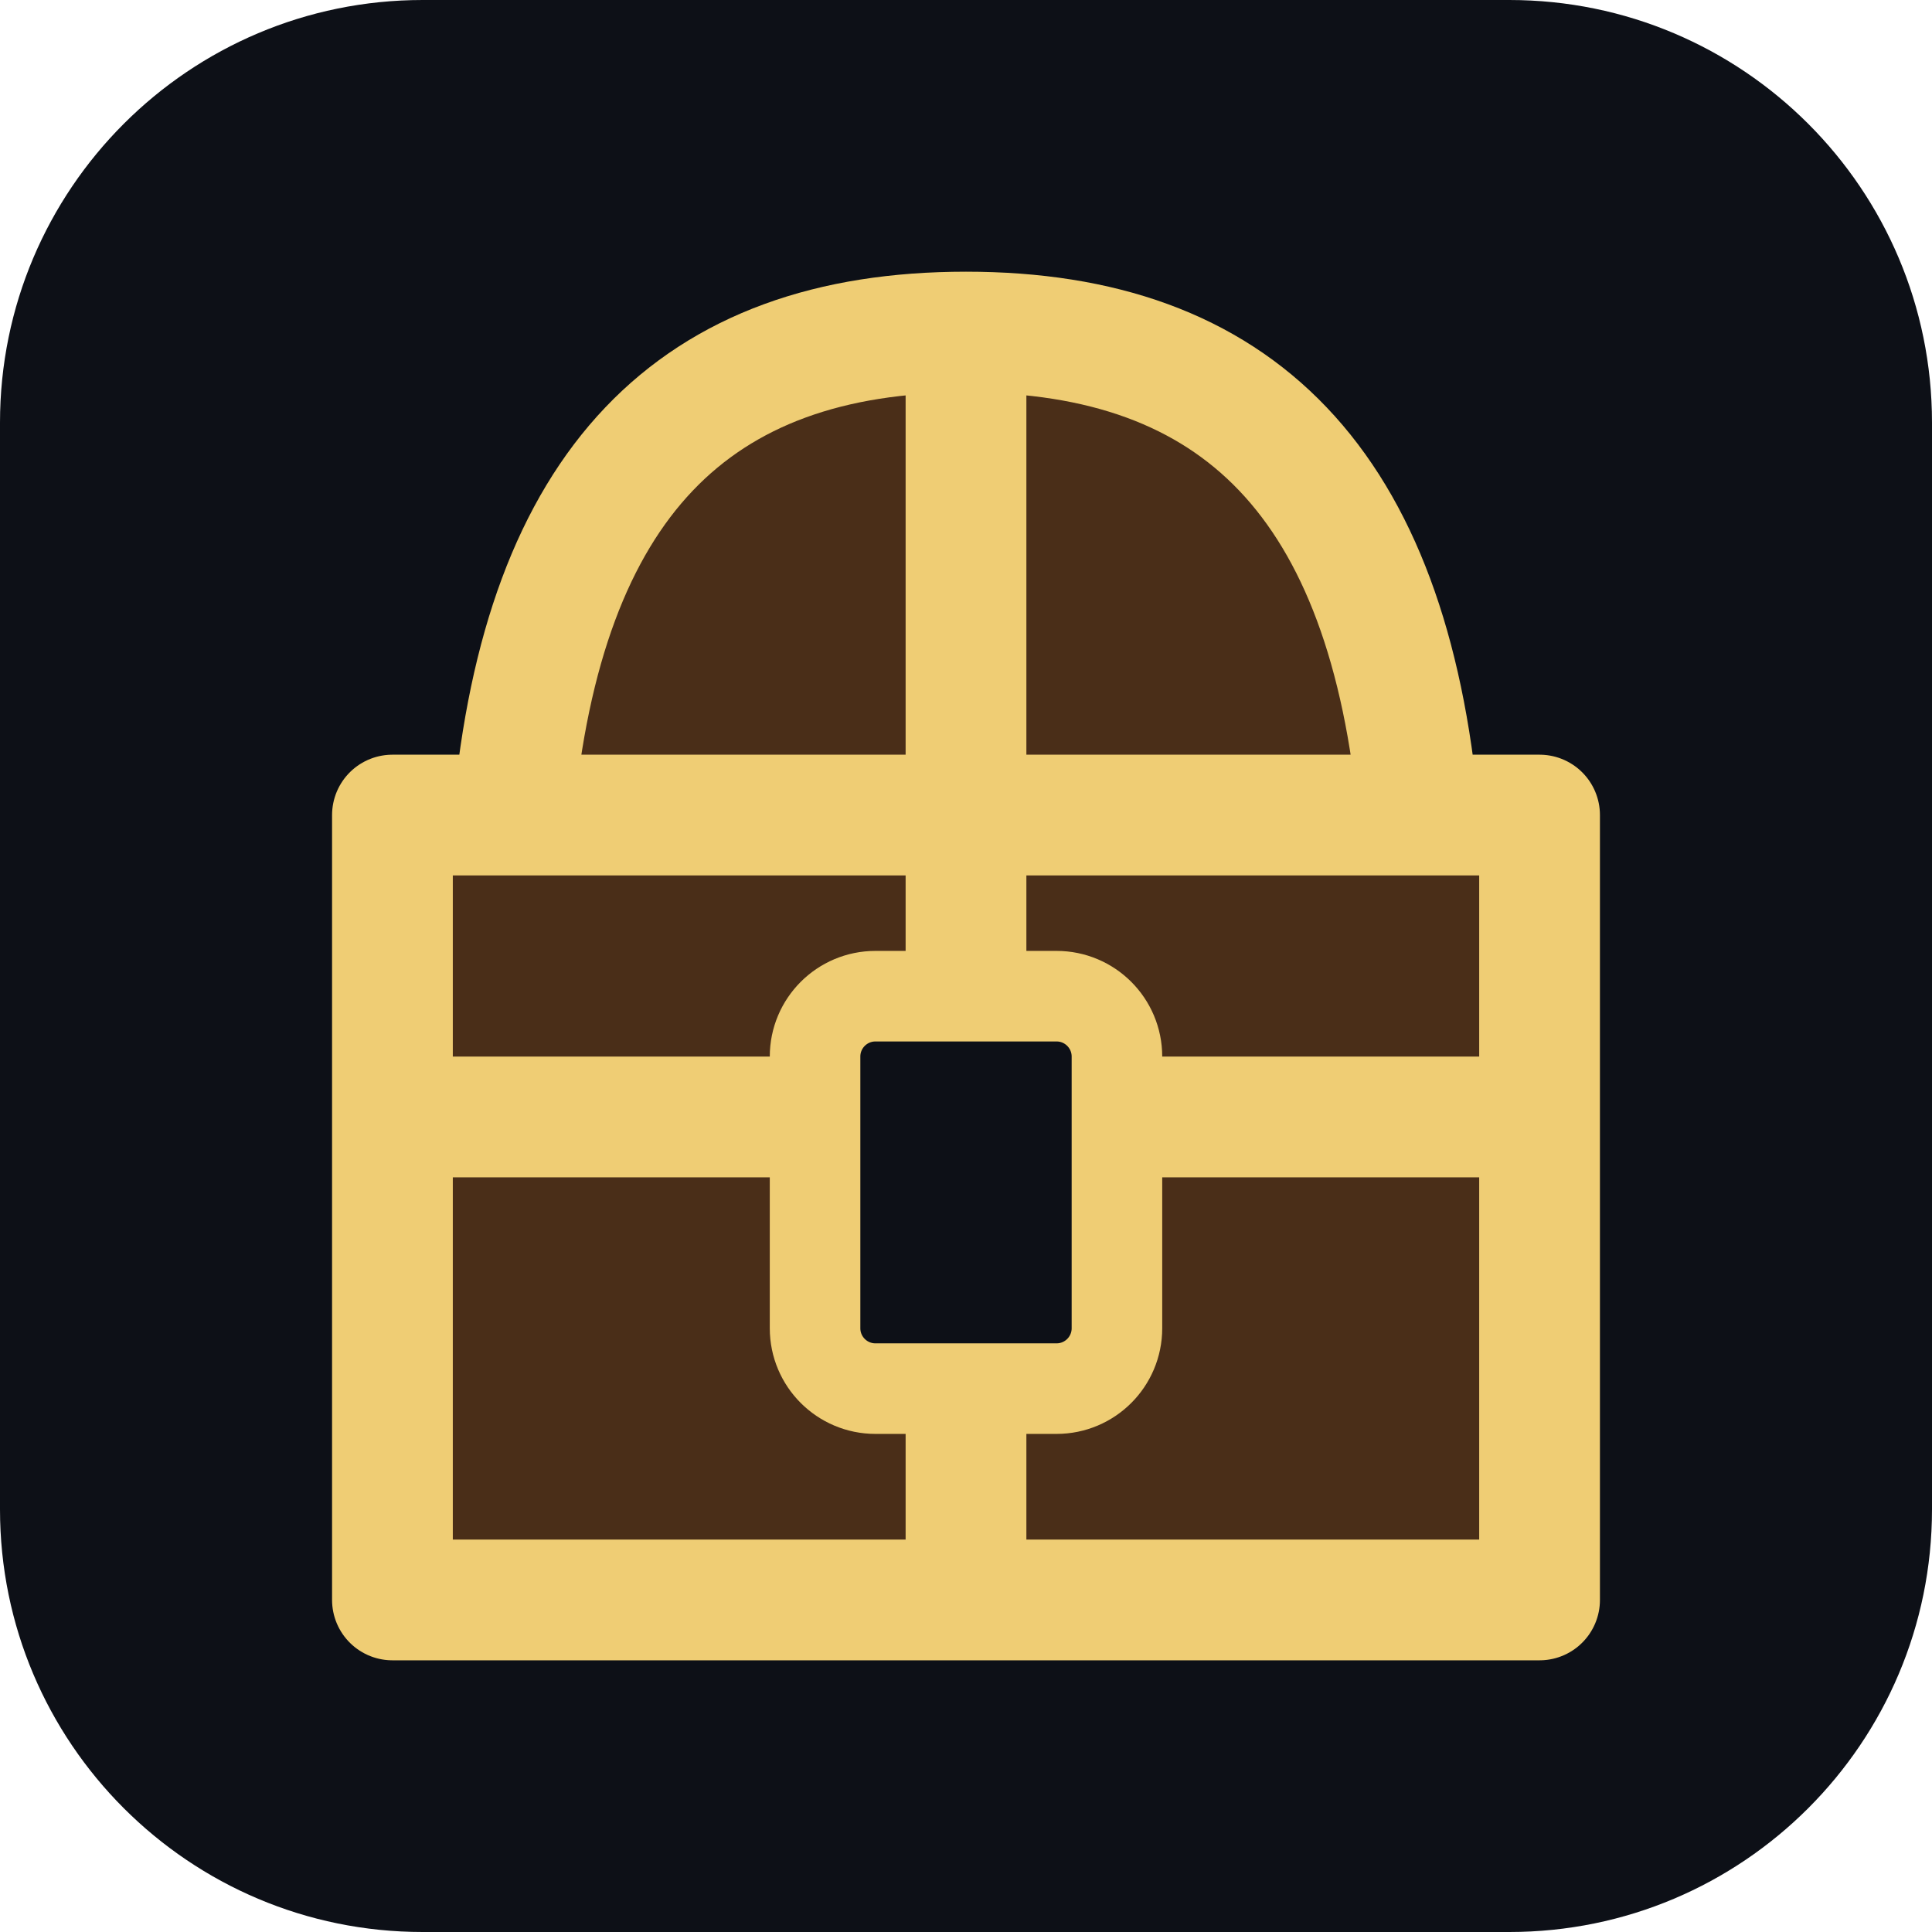
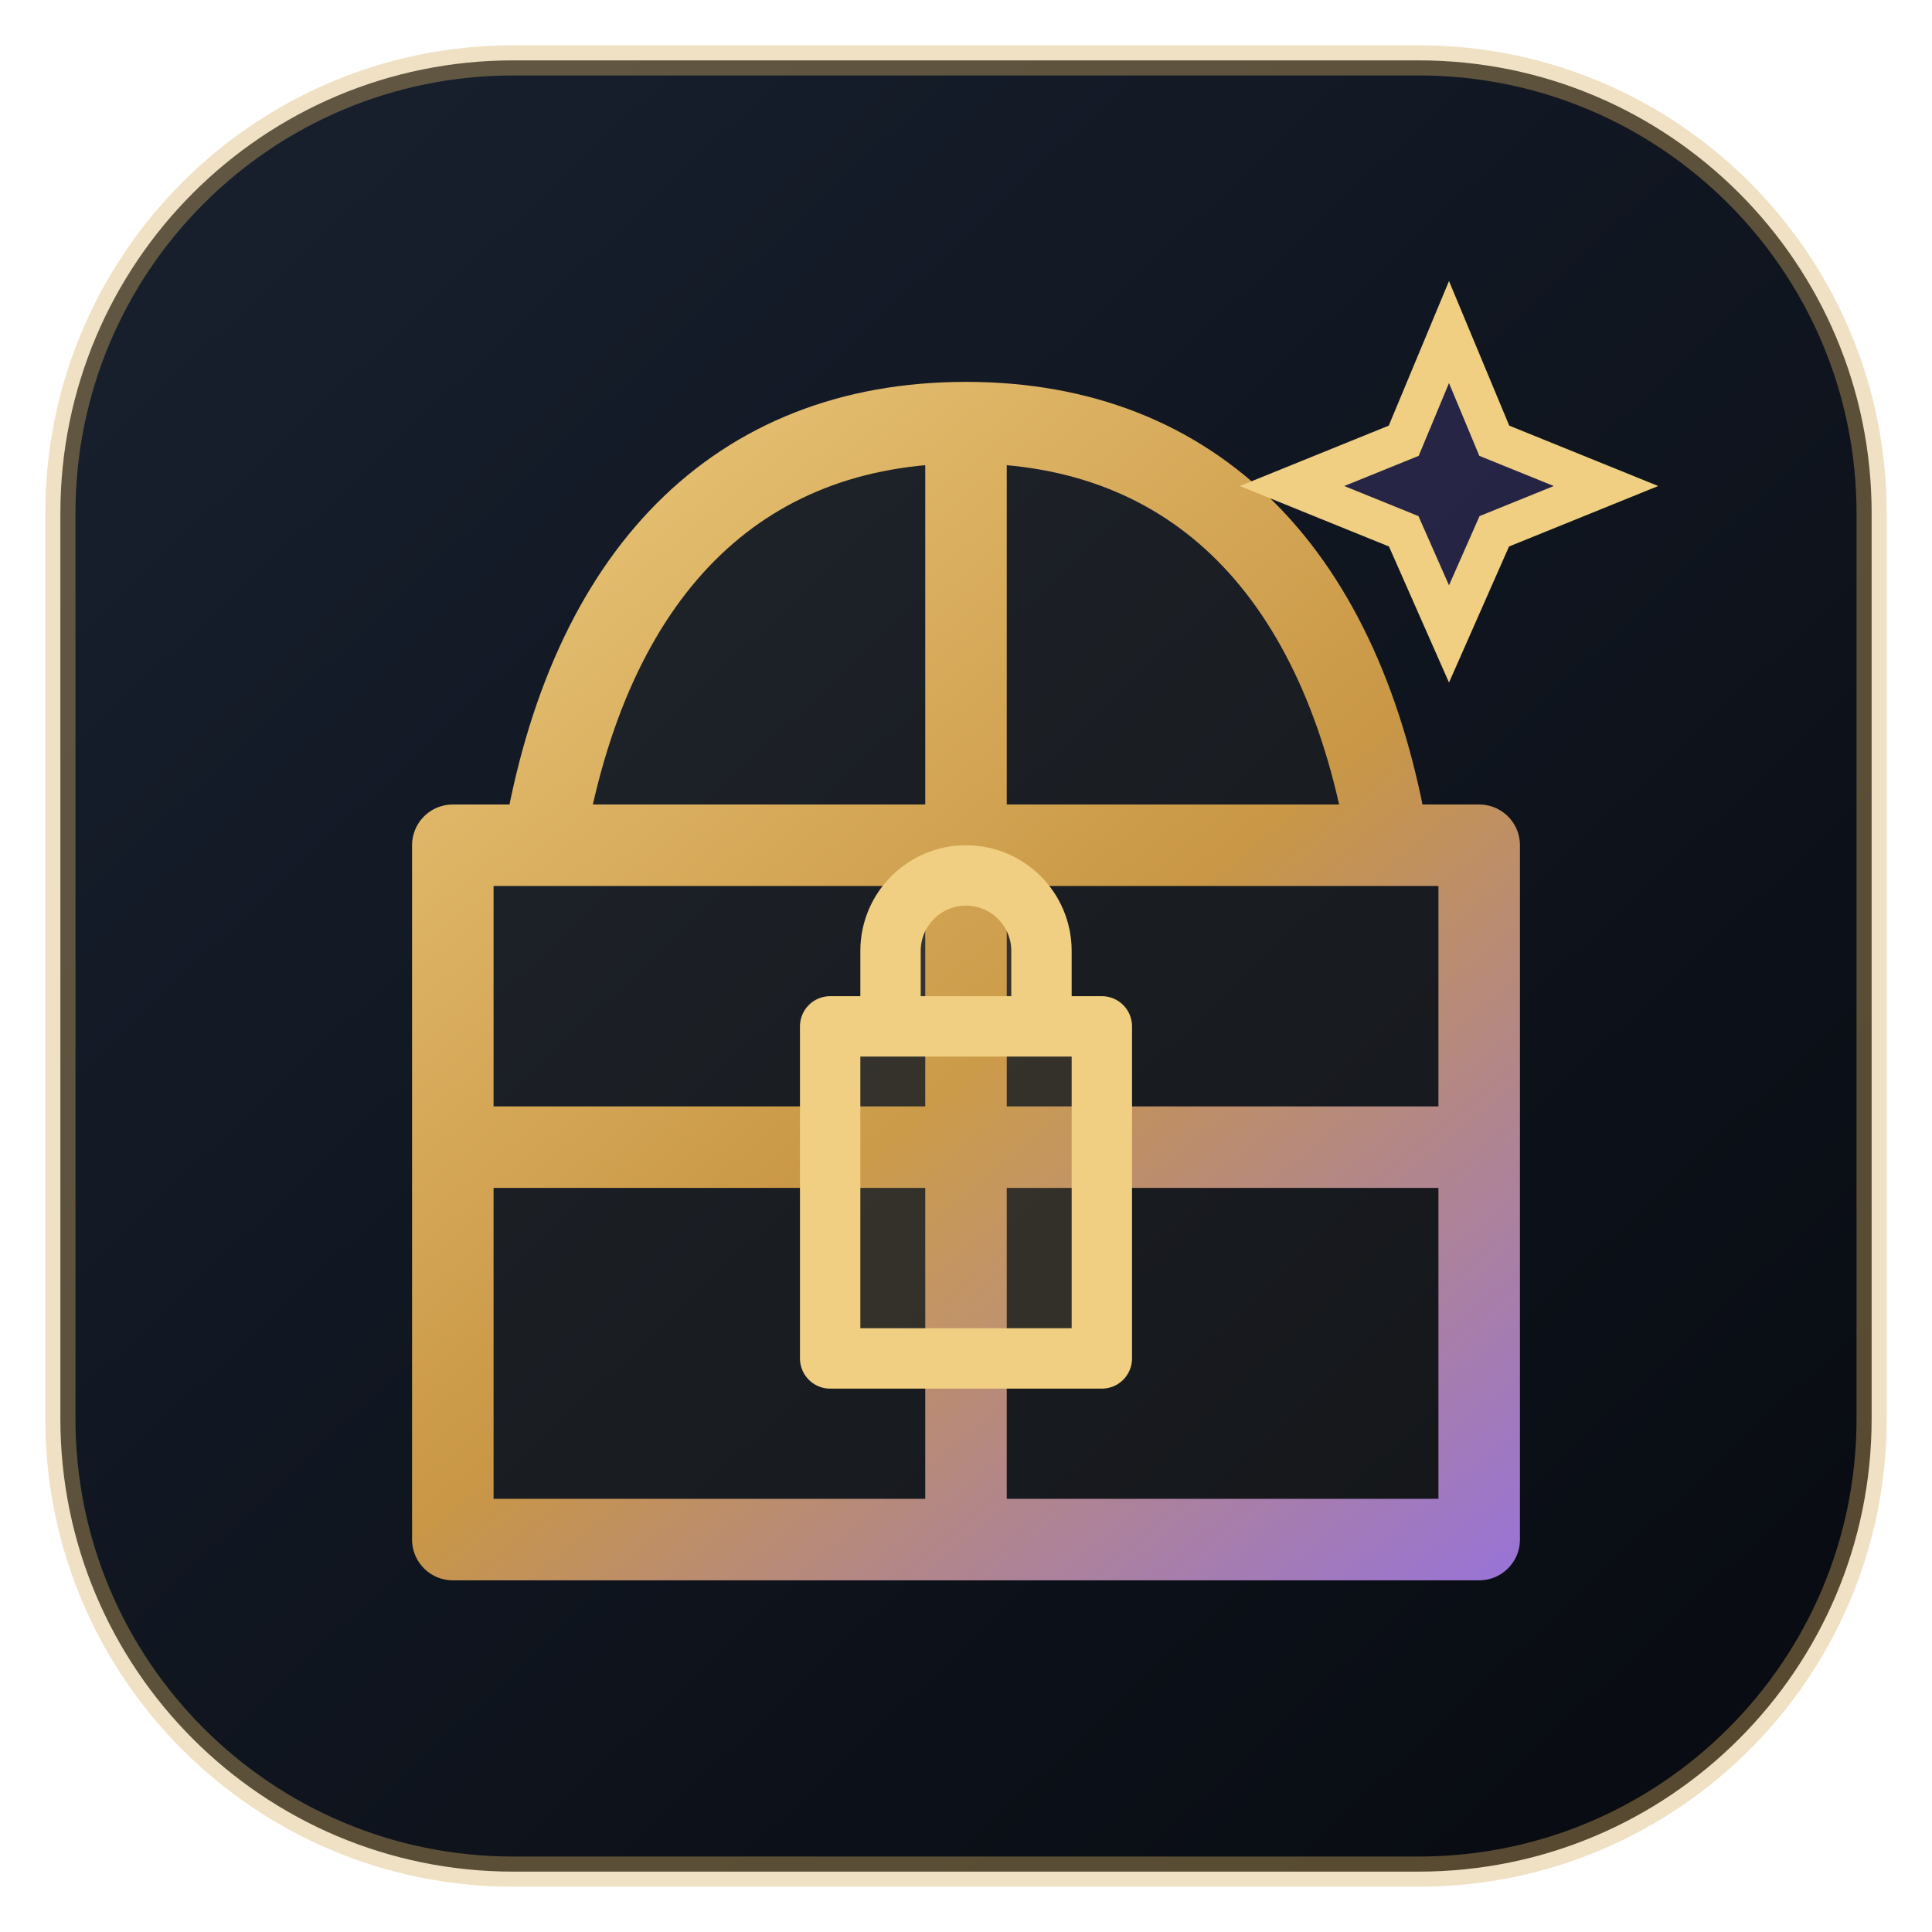
- <svg xmlns="http://www.w3.org/2000/svg" viewBox="0 0 64 64">
-   <rect width="64" height="64" rx="14" fill="#0d1017" />
-   <path d="M13 27h38v26H13zM17 27c1-11 6-16 15-16s14 5 15 16M32 11v42M13 37h38" fill="#4a2e18" stroke="#efcd74" stroke-width="4" stroke-linejoin="round" />
-   <rect x="27" y="33" width="10" height="13" rx="2" fill="#0d1017" stroke="#efcd74" stroke-width="3" />
+ <svg xmlns="http://www.w3.org/2000/svg" viewBox="0 0 64 64" role="img" aria-label="Lockbox Vault">
+   <defs>
+     <linearGradient id="bg" x1="8" y1="7" x2="58" y2="60" gradientUnits="userSpaceOnUse">
+       <stop stop-color="#171f2d" />
+       <stop offset="1" stop-color="#080b11" />
+     </linearGradient>
+     <linearGradient id="metal" x1="13" y1="10" x2="52" y2="57" gradientUnits="userSpaceOnUse">
+       <stop stop-color="#f0cf82" />
+       <stop offset=".52" stop-color="#c99745" />
+       <stop offset="1" stop-color="#8f6cf3" />
+     </linearGradient>
+   </defs>
+   <rect x="2" y="2" width="60" height="60" rx="15" fill="url(#bg)" stroke="#d7b264" stroke-opacity=".38" />
+   <path d="M15 28h34v23H15zM18 28c1.5-9 6.4-14 14-14s12.5 5 14 14M32 14v37M15 38h34" fill="#d7b264" fill-opacity=".055" stroke="url(#metal)" stroke-width="2.7" stroke-linejoin="round" />
+   <path d="M27.5 34h9v11h-9zM29.5 34v-2.5a2.5 2.5 0 0 1 5 0V34" fill="#d7b264" fill-opacity=".14" stroke="#f0cf82" stroke-width="2" stroke-linejoin="round" />
+   <path d="m48 11 1.5 3.6 3.7 1.5-3.7 1.5L48 21l-1.5-3.4-3.7-1.5 3.7-1.5L48 11Z" fill="#8f6cf3" fill-opacity=".18" stroke="#f0cf82" stroke-width="1.3" />
</svg>
